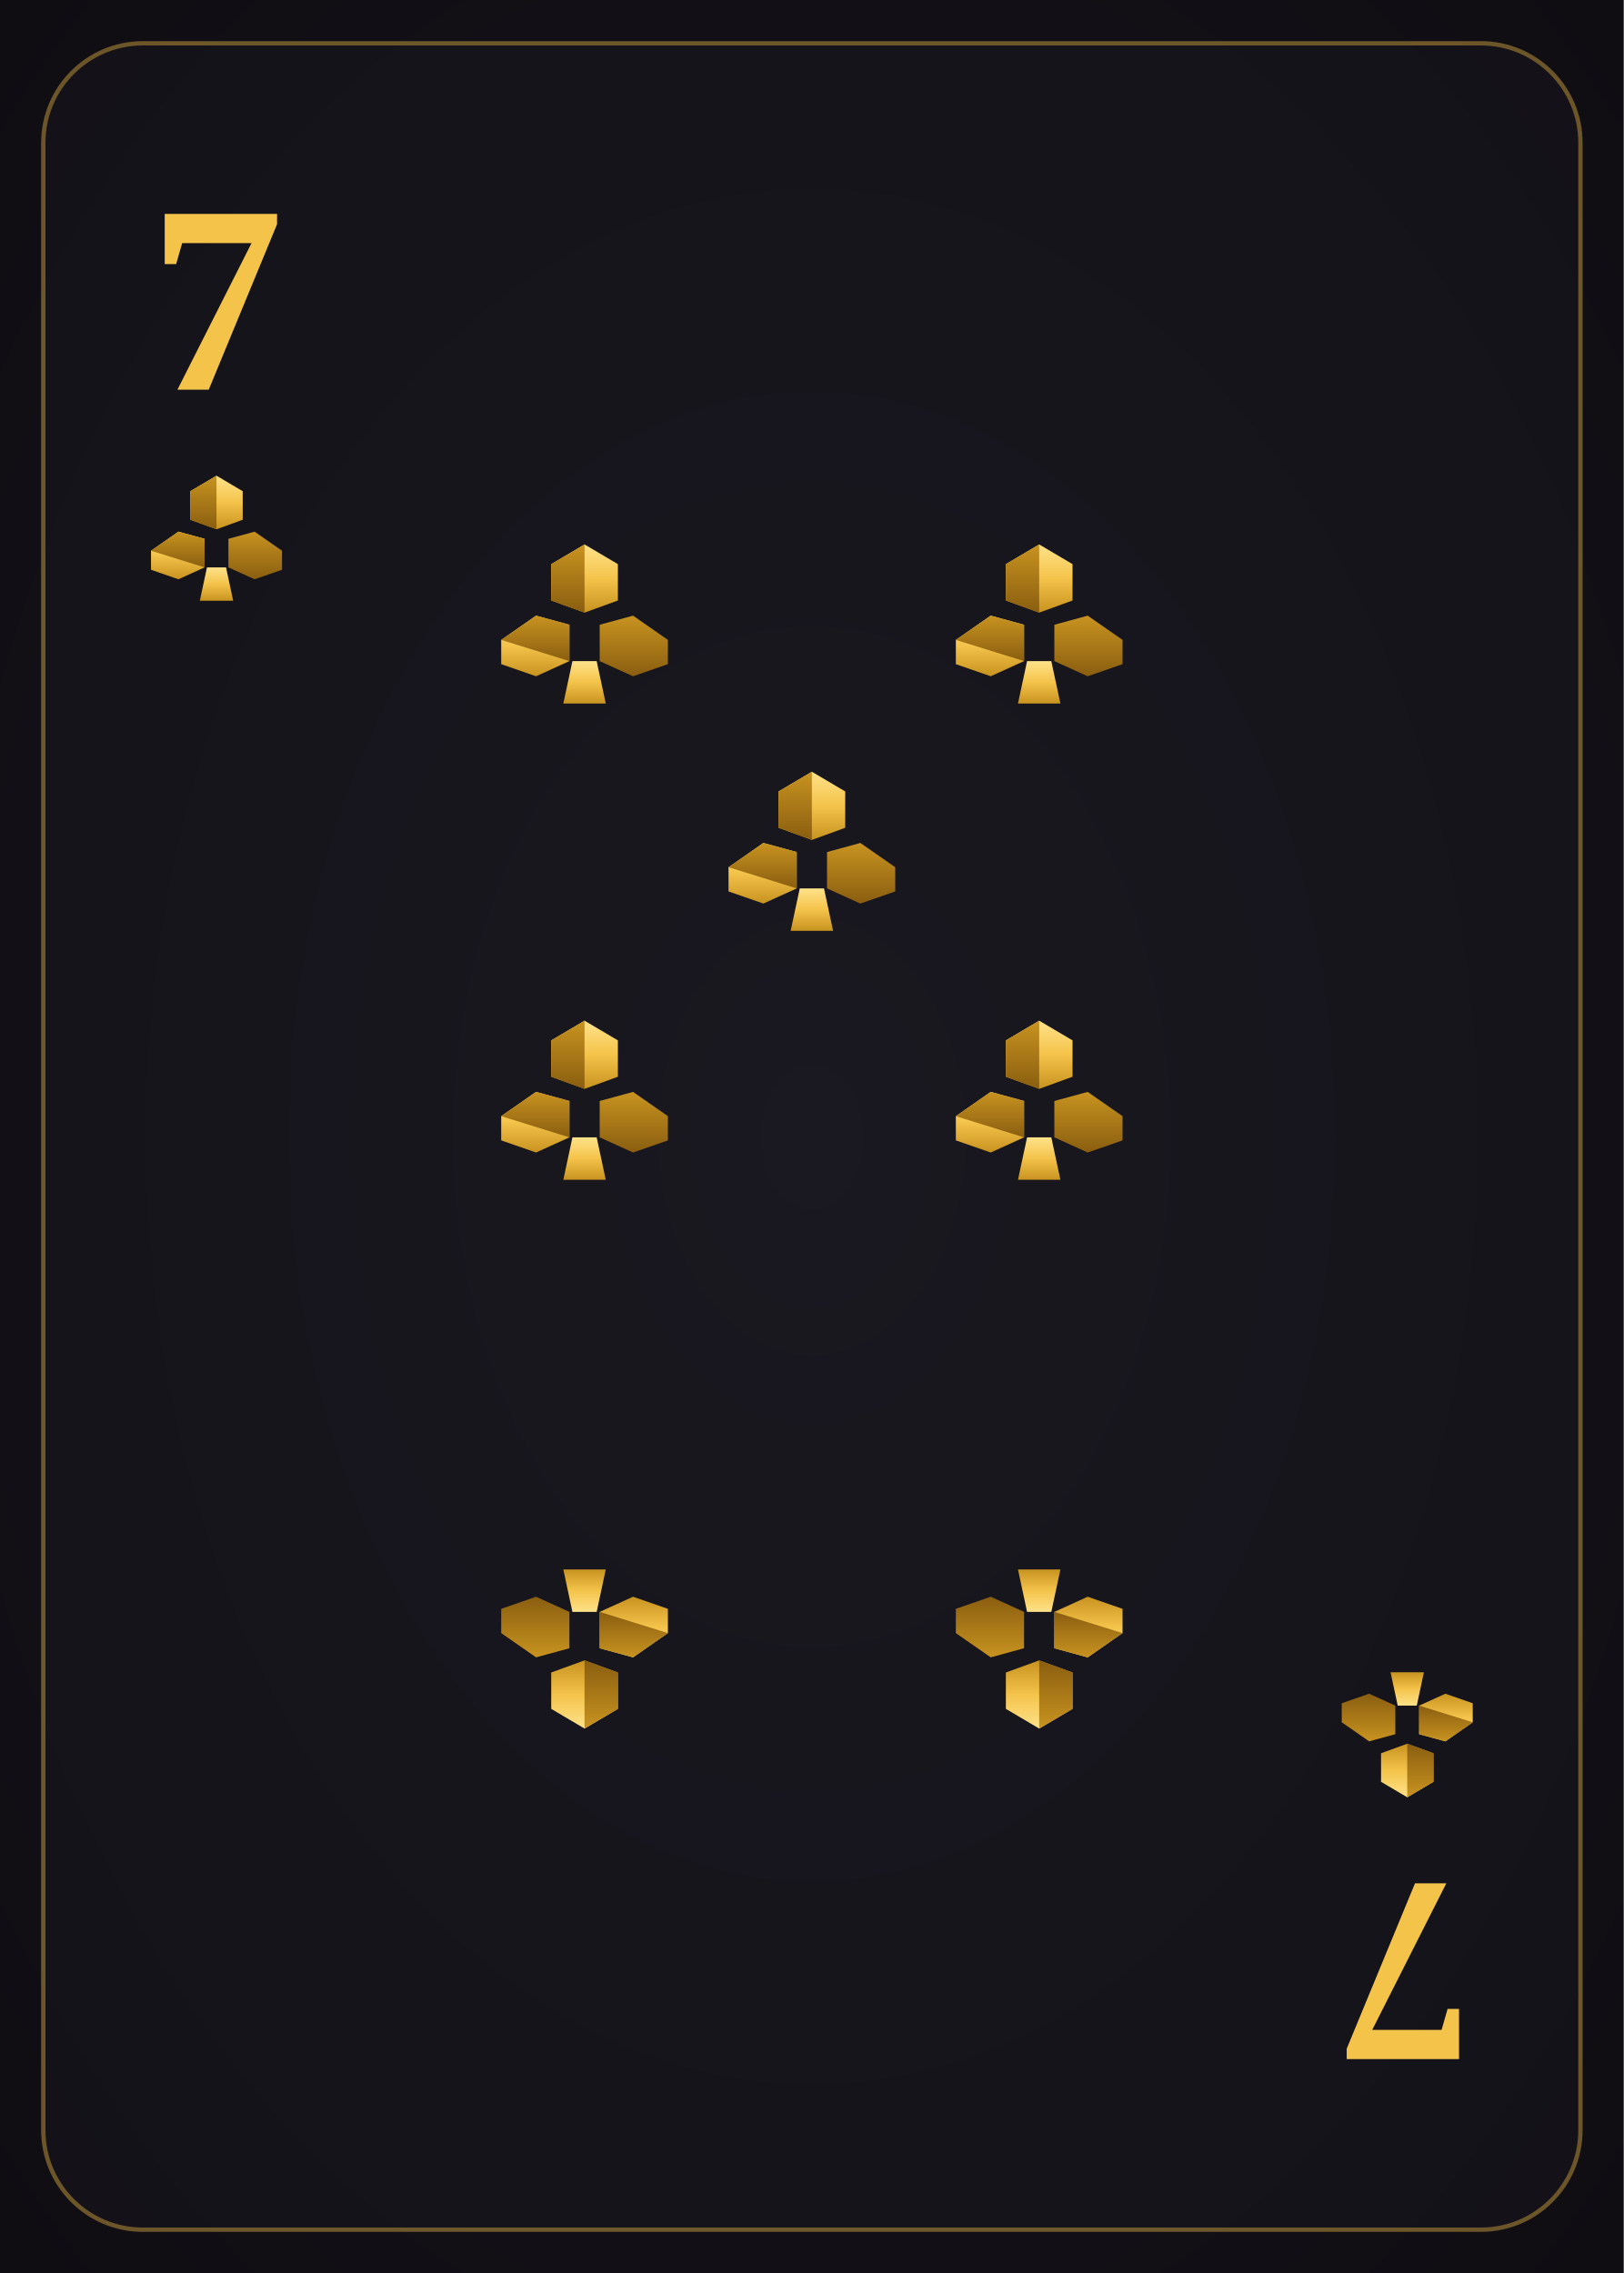
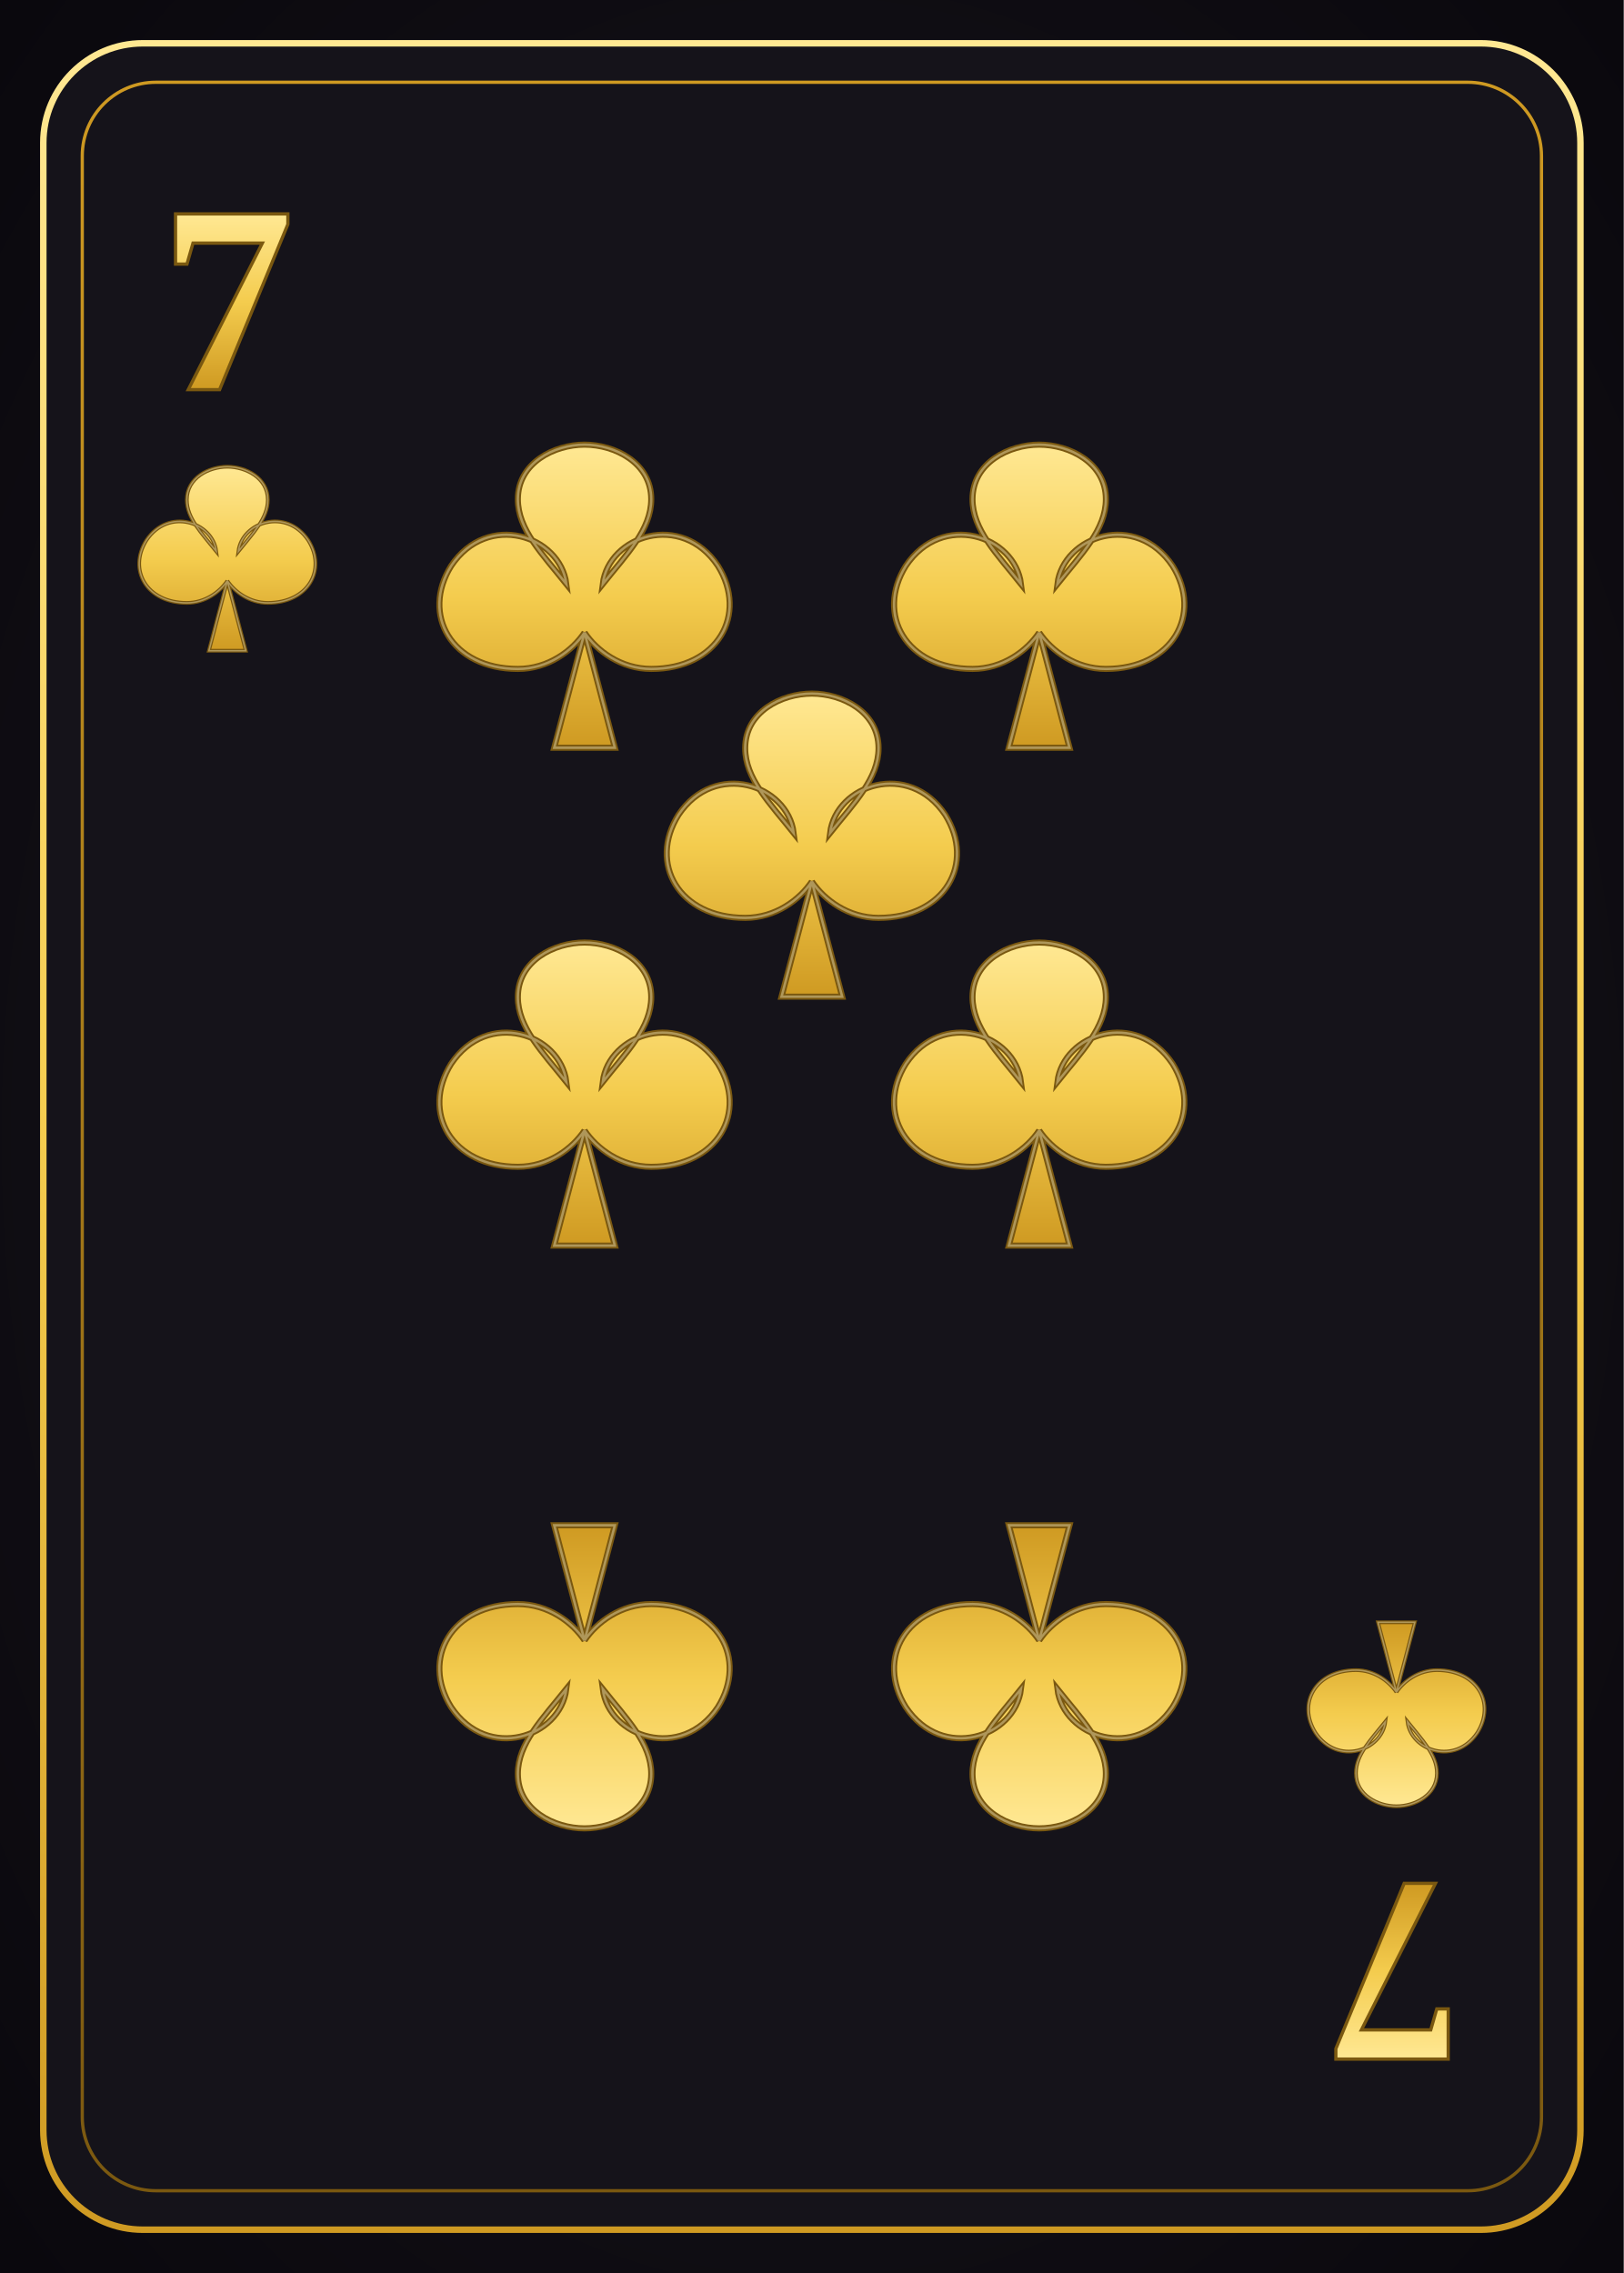
<svg xmlns="http://www.w3.org/2000/svg" viewBox="0 0 750 1050" width="750" height="1050">
  <defs>
    <linearGradient id="goldGrad" x1="0" y1="0" x2="0" y2="1">
-       <stop offset="0%" stop-color="#ffe28a" />
-       <stop offset="50%" stop-color="#f4c34a" />
-       <stop offset="100%" stop-color="#c89320" />
-     </linearGradient>
-     <linearGradient id="goldGradFlip" x1="0" y1="1" x2="0" y2="0">
-       <stop offset="0%" stop-color="#ffe28a" />
-       <stop offset="50%" stop-color="#f4c34a" />
-       <stop offset="100%" stop-color="#c89320" />
+       <stop offset="0%" stop-color="#ffe893" />
+       <stop offset="50%" stop-color="#f4cc4e" />
+       <stop offset="100%" stop-color="#cf9a22" />
    </linearGradient>
    <linearGradient id="goldDark" x1="0" y1="0" x2="0" y2="1">
-       <stop offset="0%" stop-color="#c89320" />
-       <stop offset="100%" stop-color="#8a5e10" />
+       <stop offset="0%" stop-color="#cf9a22" />
+       <stop offset="100%" stop-color="#7a5810" />
    </linearGradient>
    <radialGradient id="bgVignette" cx="50%" cy="50%" r="70%">
      <stop offset="0%" stop-color="#1a1820" />
-       <stop offset="100%" stop-color="#0f0d12" />
+       <stop offset="100%" stop-color="#0a080d" />
    </radialGradient>
  </defs>
  <rect width="750" height="1050" fill="url(#bgVignette)" />
-   <rect x="20" y="20" width="710" height="1010" rx="46" ry="46" fill="#1a1820" stroke="#f4c34a" stroke-width="2" opacity="0.4" />
-   <g font-family="Georgia, 'Times New Roman', serif" font-weight="700" fill="#f4c34a">
-     <text x="100" y="180" font-size="124" text-anchor="middle">7</text>
-     <g transform="translate(100 250)">
-       <g transform="rotate(0) scale(0.55)">
-         <path d="M 0 -55 L 22 -42 L 22 -18 L 0 -10 L -22 -18 L -22 -42 Z" fill="url(#goldGrad)" />
-         <path d="M -55 8 L -32 -8 L -10 -2 L -10 22 L -32 32 L -55 24 Z" fill="url(#goldGrad)" />
-         <path d="M 55 8 L 32 -8 L 10 -2 L 10 22 L 32 32 L 55 24 Z" fill="url(#goldDark)" />
-         <path d="M 0 -55 L -22 -42 L -22 -18 L 0 -10 Z" fill="url(#goldDark)" />
-         <path d="M -10 22 L -10 -2 L -32 -8 L -55 8 Z" fill="url(#goldDark)" />
-         <path d="M -8 22 L -14 50 L 14 50 L 8 22 Z" fill="url(#goldGrad)" />
+   <rect x="20" y="20" width="710" height="1010" rx="46" ry="46" fill="#15131a" stroke="url(#goldGrad)" stroke-width="3" />
+   <rect x="38" y="38" width="674" height="974" rx="34" ry="34" fill="none" stroke="url(#goldDark)" stroke-width="1.5" />
+   <g font-family="Georgia, 'Times New Roman', serif" font-weight="700" fill="url(#goldGrad)">
+     <text x="105" y="180" font-size="124" text-anchor="middle" stroke="#7a5810" stroke-width="1.5">7</text>
+     <g transform="translate(105 270) rotate(0) scale(0.85)">
+       <path d="M -22 10 C -44 10 -54 -8 -44 -24 C -32 -42 -8 -34 -6 -18 C -14 -28 -22 -36 -22 -46 C -22 -58 -10 -64 0 -64 C 10 -64 22 -58 22 -46 C 22 -36 14 -28 6 -18 C 8 -34 32 -42 44 -24 C 54 -8 44 10 22 10 C 12 10 4 4 0 -2 L 10 36 L -10 36 L 0 -2 C -4 4 -12 10 -22 10 Z" fill="url(#goldGrad)" stroke="#7a5810" stroke-width="2" />
+       <path d="M -22 10 C -44 10 -54 -8 -44 -24 C -32 -42 -8 -34 -6 -18 C -14 -28 -22 -36 -22 -46 C -22 -58 -10 -64 0 -64 C 10 -64 22 -58 22 -46 C 22 -36 14 -28 6 -18 C 8 -34 32 -42 44 -24 C 54 -8 44 10 22 10 C 12 10 4 4 0 -2 L 10 36 L -10 36 L 0 -2 C -4 4 -12 10 -22 10 Z" fill="none" stroke="#fff4c8" stroke-width="0.8" opacity="0.4" />
+     </g>
+   </g>
+   <g transform="rotate(180 375 525)">
+     <g font-family="Georgia, 'Times New Roman', serif" font-weight="700" fill="url(#goldGrad)">
+       <text x="105" y="180" font-size="124" text-anchor="middle" stroke="#7a5810" stroke-width="1.5">7</text>
+       <g transform="translate(105 270) rotate(0) scale(0.85)">
+         <path d="M -22 10 C -44 10 -54 -8 -44 -24 C -32 -42 -8 -34 -6 -18 C -14 -28 -22 -36 -22 -46 C -22 -58 -10 -64 0 -64 C 10 -64 22 -58 22 -46 C 22 -36 14 -28 6 -18 C 8 -34 32 -42 44 -24 C 54 -8 44 10 22 10 C 12 10 4 4 0 -2 L 10 36 L -10 36 L 0 -2 C -4 4 -12 10 -22 10 Z" fill="url(#goldGrad)" stroke="#7a5810" stroke-width="2" />
+         <path d="M -22 10 C -44 10 -54 -8 -44 -24 C -32 -42 -8 -34 -6 -18 C -14 -28 -22 -36 -22 -46 C -22 -58 -10 -64 0 -64 C 10 -64 22 -58 22 -46 C 22 -36 14 -28 6 -18 C 8 -34 32 -42 44 -24 C 54 -8 44 10 22 10 C 12 10 4 4 0 -2 L 10 36 L -10 36 L 0 -2 C -4 4 -12 10 -22 10 Z" fill="none" stroke="#fff4c8" stroke-width="0.8" opacity="0.4" />
      </g>
    </g>
  </g>
-   <g transform="rotate(180 375 525)">
-     <g font-family="Georgia, 'Times New Roman', serif" font-weight="700" fill="#f4c34a">
-       <text x="100" y="180" font-size="124" text-anchor="middle">7</text>
-       <g transform="translate(100 250)">
-         <g transform="rotate(0) scale(0.55)">
-           <path d="M 0 -55 L 22 -42 L 22 -18 L 0 -10 L -22 -18 L -22 -42 Z" fill="url(#goldGrad)" />
-           <path d="M -55 8 L -32 -8 L -10 -2 L -10 22 L -32 32 L -55 24 Z" fill="url(#goldGrad)" />
-           <path d="M 55 8 L 32 -8 L 10 -2 L 10 22 L 32 32 L 55 24 Z" fill="url(#goldDark)" />
-           <path d="M 0 -55 L -22 -42 L -22 -18 L 0 -10 Z" fill="url(#goldDark)" />
-           <path d="M -10 22 L -10 -2 L -32 -8 L -55 8 Z" fill="url(#goldDark)" />
-           <path d="M -8 22 L -14 50 L 14 50 L 8 22 Z" fill="url(#goldGrad)" />
-         </g>
-       </g>
-     </g>
+   <g transform="translate(270 295) rotate(0) scale(1.4)">
+     <path d="M -22 10 C -44 10 -54 -8 -44 -24 C -32 -42 -8 -34 -6 -18 C -14 -28 -22 -36 -22 -46 C -22 -58 -10 -64 0 -64 C 10 -64 22 -58 22 -46 C 22 -36 14 -28 6 -18 C 8 -34 32 -42 44 -24 C 54 -8 44 10 22 10 C 12 10 4 4 0 -2 L 10 36 L -10 36 L 0 -2 C -4 4 -12 10 -22 10 Z" fill="url(#goldGrad)" stroke="#7a5810" stroke-width="2" />
+     <path d="M -22 10 C -44 10 -54 -8 -44 -24 C -32 -42 -8 -34 -6 -18 C -14 -28 -22 -36 -22 -46 C -22 -58 -10 -64 0 -64 C 10 -64 22 -58 22 -46 C 22 -36 14 -28 6 -18 C 8 -34 32 -42 44 -24 C 54 -8 44 10 22 10 C 12 10 4 4 0 -2 L 10 36 L -10 36 L 0 -2 C -4 4 -12 10 -22 10 Z" fill="none" stroke="#fff4c8" stroke-width="0.8" opacity="0.4" />
  </g>
-   <g transform="translate(270 290)">
-     <g transform="rotate(0) scale(0.7)">
-       <path d="M 0 -55 L 22 -42 L 22 -18 L 0 -10 L -22 -18 L -22 -42 Z" fill="url(#goldGrad)" />
-       <path d="M -55 8 L -32 -8 L -10 -2 L -10 22 L -32 32 L -55 24 Z" fill="url(#goldGrad)" />
-       <path d="M 55 8 L 32 -8 L 10 -2 L 10 22 L 32 32 L 55 24 Z" fill="url(#goldDark)" />
-       <path d="M 0 -55 L -22 -42 L -22 -18 L 0 -10 Z" fill="url(#goldDark)" />
-       <path d="M -10 22 L -10 -2 L -32 -8 L -55 8 Z" fill="url(#goldDark)" />
-       <path d="M -8 22 L -14 50 L 14 50 L 8 22 Z" fill="url(#goldGrad)" />
-     </g>
+   <g transform="translate(480 295) rotate(0) scale(1.4)">
+     <path d="M -22 10 C -44 10 -54 -8 -44 -24 C -32 -42 -8 -34 -6 -18 C -14 -28 -22 -36 -22 -46 C -22 -58 -10 -64 0 -64 C 10 -64 22 -58 22 -46 C 22 -36 14 -28 6 -18 C 8 -34 32 -42 44 -24 C 54 -8 44 10 22 10 C 12 10 4 4 0 -2 L 10 36 L -10 36 L 0 -2 C -4 4 -12 10 -22 10 Z" fill="url(#goldGrad)" stroke="#7a5810" stroke-width="2" />
+     <path d="M -22 10 C -44 10 -54 -8 -44 -24 C -32 -42 -8 -34 -6 -18 C -14 -28 -22 -36 -22 -46 C -22 -58 -10 -64 0 -64 C 10 -64 22 -58 22 -46 C 22 -36 14 -28 6 -18 C 8 -34 32 -42 44 -24 C 54 -8 44 10 22 10 C 12 10 4 4 0 -2 L 10 36 L -10 36 L 0 -2 C -4 4 -12 10 -22 10 Z" fill="none" stroke="#fff4c8" stroke-width="0.8" opacity="0.4" />
  </g>
-   <g transform="translate(480 290)">
-     <g transform="rotate(0) scale(0.7)">
-       <path d="M 0 -55 L 22 -42 L 22 -18 L 0 -10 L -22 -18 L -22 -42 Z" fill="url(#goldGrad)" />
-       <path d="M -55 8 L -32 -8 L -10 -2 L -10 22 L -32 32 L -55 24 Z" fill="url(#goldGrad)" />
-       <path d="M 55 8 L 32 -8 L 10 -2 L 10 22 L 32 32 L 55 24 Z" fill="url(#goldDark)" />
-       <path d="M 0 -55 L -22 -42 L -22 -18 L 0 -10 Z" fill="url(#goldDark)" />
-       <path d="M -10 22 L -10 -2 L -32 -8 L -55 8 Z" fill="url(#goldDark)" />
-       <path d="M -8 22 L -14 50 L 14 50 L 8 22 Z" fill="url(#goldGrad)" />
-     </g>
+   <g transform="translate(375 410) rotate(0) scale(1.4)">
+     <path d="M -22 10 C -44 10 -54 -8 -44 -24 C -32 -42 -8 -34 -6 -18 C -14 -28 -22 -36 -22 -46 C -22 -58 -10 -64 0 -64 C 10 -64 22 -58 22 -46 C 22 -36 14 -28 6 -18 C 8 -34 32 -42 44 -24 C 54 -8 44 10 22 10 C 12 10 4 4 0 -2 L 10 36 L -10 36 L 0 -2 C -4 4 -12 10 -22 10 Z" fill="url(#goldGrad)" stroke="#7a5810" stroke-width="2" />
+     <path d="M -22 10 C -44 10 -54 -8 -44 -24 C -32 -42 -8 -34 -6 -18 C -14 -28 -22 -36 -22 -46 C -22 -58 -10 -64 0 -64 C 10 -64 22 -58 22 -46 C 22 -36 14 -28 6 -18 C 8 -34 32 -42 44 -24 C 54 -8 44 10 22 10 C 12 10 4 4 0 -2 L 10 36 L -10 36 L 0 -2 C -4 4 -12 10 -22 10 Z" fill="none" stroke="#fff4c8" stroke-width="0.8" opacity="0.4" />
  </g>
-   <g transform="translate(375 395)">
-     <g transform="rotate(0) scale(0.7)">
-       <path d="M 0 -55 L 22 -42 L 22 -18 L 0 -10 L -22 -18 L -22 -42 Z" fill="url(#goldGrad)" />
-       <path d="M -55 8 L -32 -8 L -10 -2 L -10 22 L -32 32 L -55 24 Z" fill="url(#goldGrad)" />
-       <path d="M 55 8 L 32 -8 L 10 -2 L 10 22 L 32 32 L 55 24 Z" fill="url(#goldDark)" />
-       <path d="M 0 -55 L -22 -42 L -22 -18 L 0 -10 Z" fill="url(#goldDark)" />
-       <path d="M -10 22 L -10 -2 L -32 -8 L -55 8 Z" fill="url(#goldDark)" />
-       <path d="M -8 22 L -14 50 L 14 50 L 8 22 Z" fill="url(#goldGrad)" />
-     </g>
+   <g transform="translate(270 525) rotate(0) scale(1.4)">
+     <path d="M -22 10 C -44 10 -54 -8 -44 -24 C -32 -42 -8 -34 -6 -18 C -14 -28 -22 -36 -22 -46 C -22 -58 -10 -64 0 -64 C 10 -64 22 -58 22 -46 C 22 -36 14 -28 6 -18 C 8 -34 32 -42 44 -24 C 54 -8 44 10 22 10 C 12 10 4 4 0 -2 L 10 36 L -10 36 L 0 -2 C -4 4 -12 10 -22 10 Z" fill="url(#goldGrad)" stroke="#7a5810" stroke-width="2" />
+     <path d="M -22 10 C -44 10 -54 -8 -44 -24 C -32 -42 -8 -34 -6 -18 C -14 -28 -22 -36 -22 -46 C -22 -58 -10 -64 0 -64 C 10 -64 22 -58 22 -46 C 22 -36 14 -28 6 -18 C 8 -34 32 -42 44 -24 C 54 -8 44 10 22 10 C 12 10 4 4 0 -2 L 10 36 L -10 36 L 0 -2 C -4 4 -12 10 -22 10 Z" fill="none" stroke="#fff4c8" stroke-width="0.8" opacity="0.4" />
  </g>
-   <g transform="translate(270 510)">
-     <g transform="rotate(0) scale(0.7)">
-       <path d="M 0 -55 L 22 -42 L 22 -18 L 0 -10 L -22 -18 L -22 -42 Z" fill="url(#goldGrad)" />
-       <path d="M -55 8 L -32 -8 L -10 -2 L -10 22 L -32 32 L -55 24 Z" fill="url(#goldGrad)" />
-       <path d="M 55 8 L 32 -8 L 10 -2 L 10 22 L 32 32 L 55 24 Z" fill="url(#goldDark)" />
-       <path d="M 0 -55 L -22 -42 L -22 -18 L 0 -10 Z" fill="url(#goldDark)" />
-       <path d="M -10 22 L -10 -2 L -32 -8 L -55 8 Z" fill="url(#goldDark)" />
-       <path d="M -8 22 L -14 50 L 14 50 L 8 22 Z" fill="url(#goldGrad)" />
-     </g>
+   <g transform="translate(480 525) rotate(0) scale(1.4)">
+     <path d="M -22 10 C -44 10 -54 -8 -44 -24 C -32 -42 -8 -34 -6 -18 C -14 -28 -22 -36 -22 -46 C -22 -58 -10 -64 0 -64 C 10 -64 22 -58 22 -46 C 22 -36 14 -28 6 -18 C 8 -34 32 -42 44 -24 C 54 -8 44 10 22 10 C 12 10 4 4 0 -2 L 10 36 L -10 36 L 0 -2 C -4 4 -12 10 -22 10 Z" fill="url(#goldGrad)" stroke="#7a5810" stroke-width="2" />
+     <path d="M -22 10 C -44 10 -54 -8 -44 -24 C -32 -42 -8 -34 -6 -18 C -14 -28 -22 -36 -22 -46 C -22 -58 -10 -64 0 -64 C 10 -64 22 -58 22 -46 C 22 -36 14 -28 6 -18 C 8 -34 32 -42 44 -24 C 54 -8 44 10 22 10 C 12 10 4 4 0 -2 L 10 36 L -10 36 L 0 -2 C -4 4 -12 10 -22 10 Z" fill="none" stroke="#fff4c8" stroke-width="0.8" opacity="0.4" />
  </g>
-   <g transform="translate(480 510)">
-     <g transform="rotate(0) scale(0.7)">
-       <path d="M 0 -55 L 22 -42 L 22 -18 L 0 -10 L -22 -18 L -22 -42 Z" fill="url(#goldGrad)" />
-       <path d="M -55 8 L -32 -8 L -10 -2 L -10 22 L -32 32 L -55 24 Z" fill="url(#goldGrad)" />
-       <path d="M 55 8 L 32 -8 L 10 -2 L 10 22 L 32 32 L 55 24 Z" fill="url(#goldDark)" />
-       <path d="M 0 -55 L -22 -42 L -22 -18 L 0 -10 Z" fill="url(#goldDark)" />
-       <path d="M -10 22 L -10 -2 L -32 -8 L -55 8 Z" fill="url(#goldDark)" />
-       <path d="M -8 22 L -14 50 L 14 50 L 8 22 Z" fill="url(#goldGrad)" />
-     </g>
+   <g transform="translate(270 755) rotate(180) scale(1.4)">
+     <path d="M -22 10 C -44 10 -54 -8 -44 -24 C -32 -42 -8 -34 -6 -18 C -14 -28 -22 -36 -22 -46 C -22 -58 -10 -64 0 -64 C 10 -64 22 -58 22 -46 C 22 -36 14 -28 6 -18 C 8 -34 32 -42 44 -24 C 54 -8 44 10 22 10 C 12 10 4 4 0 -2 L 10 36 L -10 36 L 0 -2 C -4 4 -12 10 -22 10 Z" fill="url(#goldGrad)" stroke="#7a5810" stroke-width="2" />
+     <path d="M -22 10 C -44 10 -54 -8 -44 -24 C -32 -42 -8 -34 -6 -18 C -14 -28 -22 -36 -22 -46 C -22 -58 -10 -64 0 -64 C 10 -64 22 -58 22 -46 C 22 -36 14 -28 6 -18 C 8 -34 32 -42 44 -24 C 54 -8 44 10 22 10 C 12 10 4 4 0 -2 L 10 36 L -10 36 L 0 -2 C -4 4 -12 10 -22 10 Z" fill="none" stroke="#fff4c8" stroke-width="0.8" opacity="0.4" />
  </g>
-   <g transform="translate(270 760)">
-     <g transform="rotate(180) scale(0.7)">
-       <path d="M 0 -55 L 22 -42 L 22 -18 L 0 -10 L -22 -18 L -22 -42 Z" fill="url(#goldGrad)" />
-       <path d="M -55 8 L -32 -8 L -10 -2 L -10 22 L -32 32 L -55 24 Z" fill="url(#goldGrad)" />
-       <path d="M 55 8 L 32 -8 L 10 -2 L 10 22 L 32 32 L 55 24 Z" fill="url(#goldDark)" />
-       <path d="M 0 -55 L -22 -42 L -22 -18 L 0 -10 Z" fill="url(#goldDark)" />
-       <path d="M -10 22 L -10 -2 L -32 -8 L -55 8 Z" fill="url(#goldDark)" />
-       <path d="M -8 22 L -14 50 L 14 50 L 8 22 Z" fill="url(#goldGrad)" />
-     </g>
-   </g>
-   <g transform="translate(480 760)">
-     <g transform="rotate(180) scale(0.7)">
-       <path d="M 0 -55 L 22 -42 L 22 -18 L 0 -10 L -22 -18 L -22 -42 Z" fill="url(#goldGrad)" />
-       <path d="M -55 8 L -32 -8 L -10 -2 L -10 22 L -32 32 L -55 24 Z" fill="url(#goldGrad)" />
-       <path d="M 55 8 L 32 -8 L 10 -2 L 10 22 L 32 32 L 55 24 Z" fill="url(#goldDark)" />
-       <path d="M 0 -55 L -22 -42 L -22 -18 L 0 -10 Z" fill="url(#goldDark)" />
-       <path d="M -10 22 L -10 -2 L -32 -8 L -55 8 Z" fill="url(#goldDark)" />
-       <path d="M -8 22 L -14 50 L 14 50 L 8 22 Z" fill="url(#goldGrad)" />
-     </g>
+   <g transform="translate(480 755) rotate(180) scale(1.4)">
+     <path d="M -22 10 C -44 10 -54 -8 -44 -24 C -32 -42 -8 -34 -6 -18 C -14 -28 -22 -36 -22 -46 C -22 -58 -10 -64 0 -64 C 10 -64 22 -58 22 -46 C 22 -36 14 -28 6 -18 C 8 -34 32 -42 44 -24 C 54 -8 44 10 22 10 C 12 10 4 4 0 -2 L 10 36 L -10 36 L 0 -2 C -4 4 -12 10 -22 10 Z" fill="url(#goldGrad)" stroke="#7a5810" stroke-width="2" />
+     <path d="M -22 10 C -44 10 -54 -8 -44 -24 C -32 -42 -8 -34 -6 -18 C -14 -28 -22 -36 -22 -46 C -22 -58 -10 -64 0 -64 C 10 -64 22 -58 22 -46 C 22 -36 14 -28 6 -18 C 8 -34 32 -42 44 -24 C 54 -8 44 10 22 10 C 12 10 4 4 0 -2 L 10 36 L -10 36 L 0 -2 C -4 4 -12 10 -22 10 Z" fill="none" stroke="#fff4c8" stroke-width="0.8" opacity="0.4" />
  </g>
</svg>
